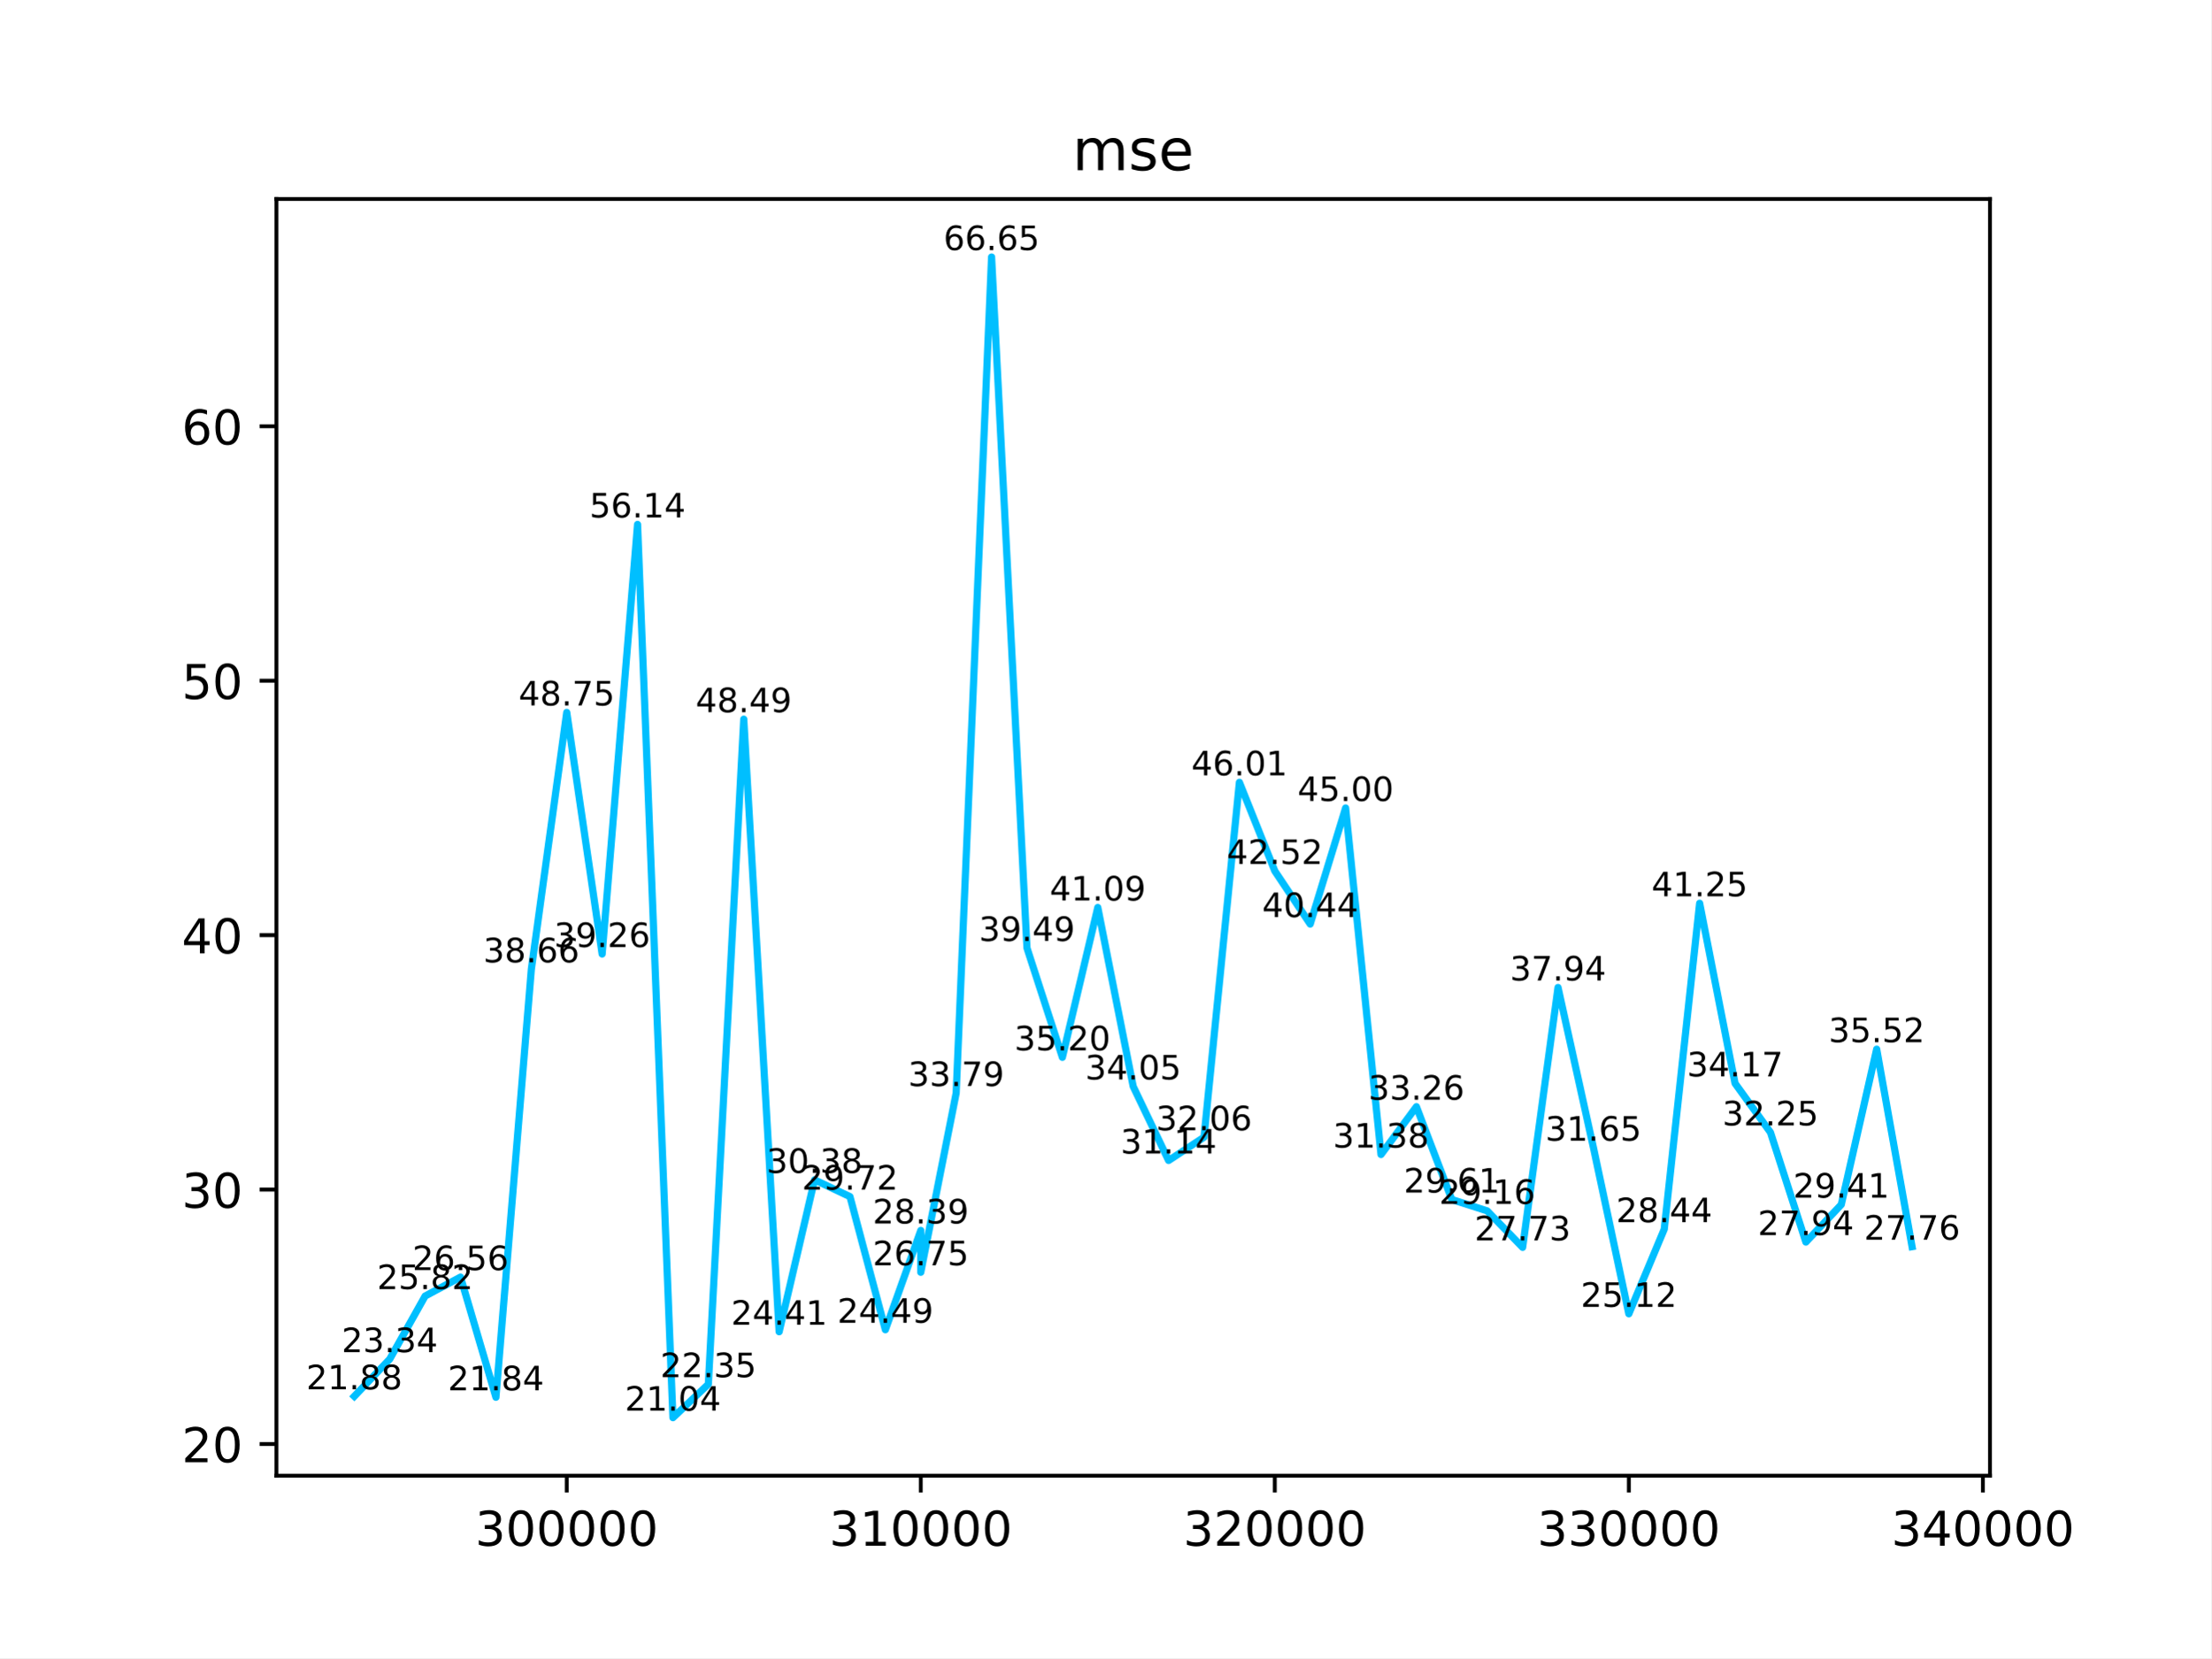
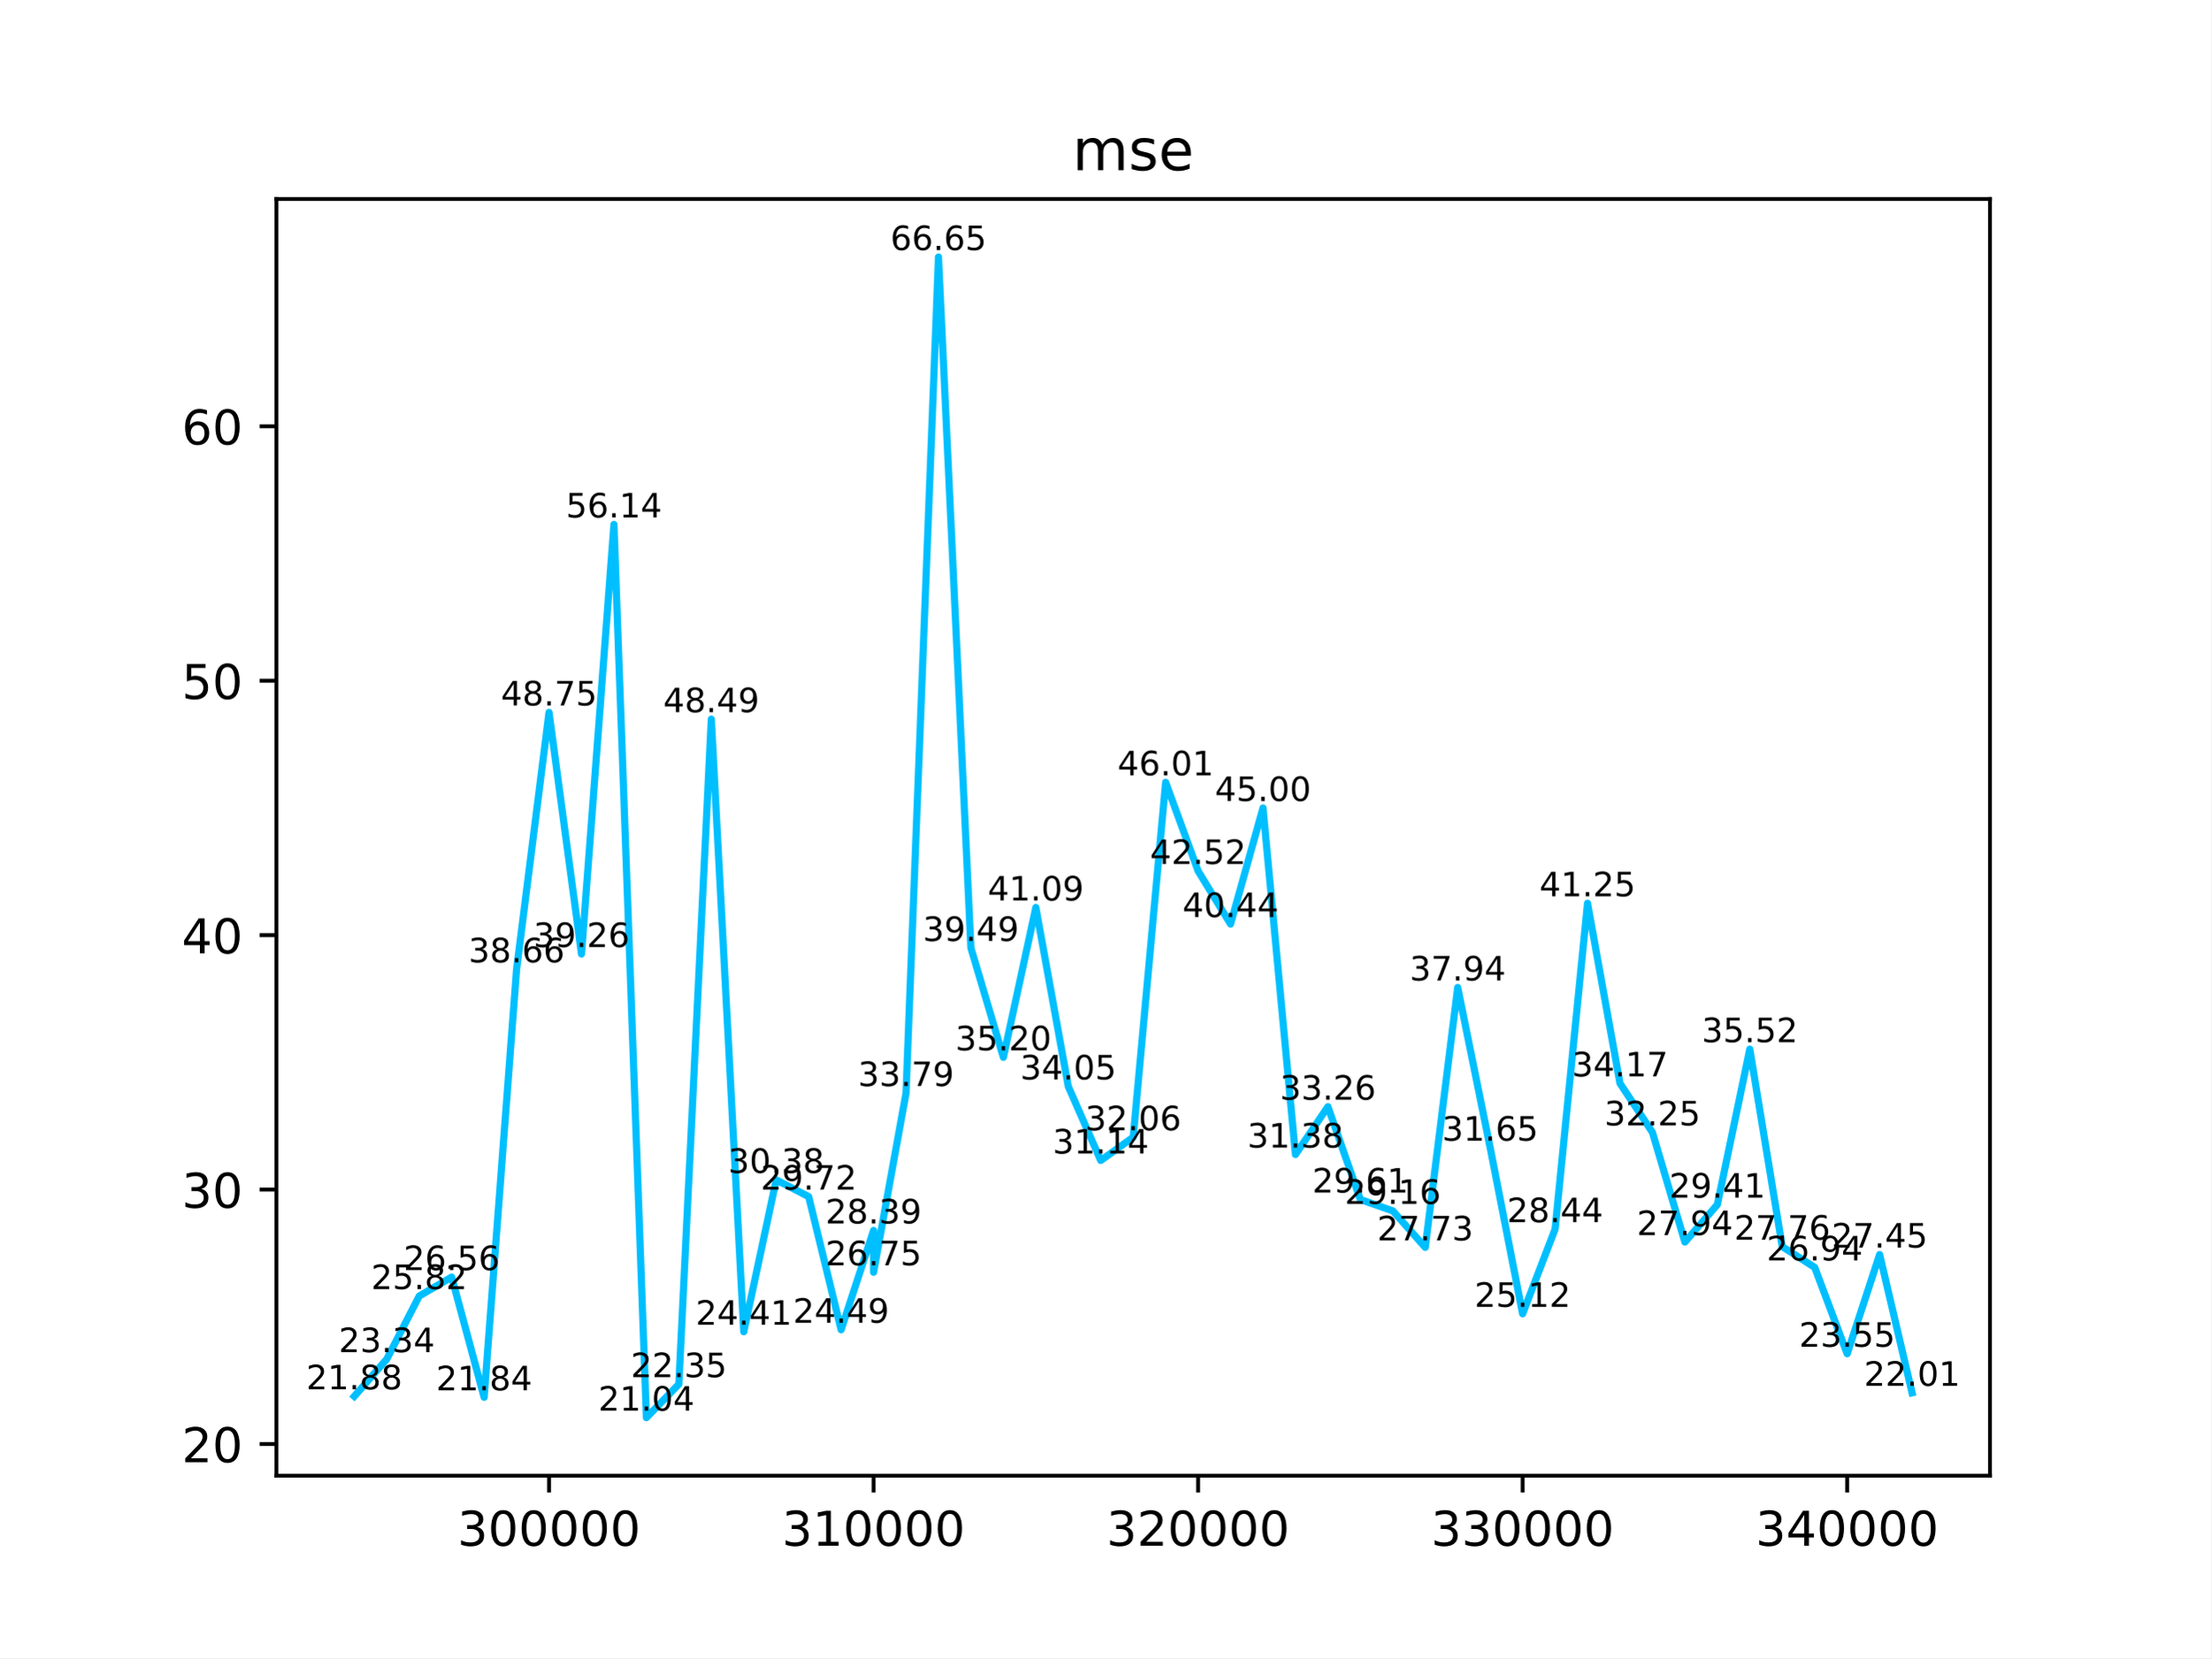
<svg xmlns="http://www.w3.org/2000/svg" xmlns:xlink="http://www.w3.org/1999/xlink" width="460.8pt" height="345.6pt" viewBox="0 0 460.8 345.6" version="1.1">
  <defs>
    <style type="text/css">*{stroke-linejoin: round; stroke-linecap: butt}</style>
  </defs>
  <g id="figure_1">
    <g id="patch_1">
      <path d="M 0 345.6  L 460.8 345.6  L 460.8 0  L 0 0  z " style="fill: #ffffff" />
    </g>
    <g id="axes_1">
      <g id="patch_2">
        <path d="M 57.6 307.584  L 414.72 307.584  L 414.72 41.472  L 57.6 41.472  z " style="fill: #ffffff" />
      </g>
      <g id="matplotlib.axis_1">
        <g id="xtick_1">
          <g id="line2d_1">
            <defs>
-               <path id="m38cc284c33" d="M 0 0  L 0 3.5  " style="stroke: #000000; stroke-width: 0.8" />
+               <path id="m1f8b2be439" d="M 0 0  L 0 3.5  " style="stroke: #000000; stroke-width: 0.8" />
            </defs>
            <g>
-               <use xlink:href="#m38cc284c33" x="118.104" y="307.584" style="stroke: #000000; stroke-width: 0.8" />
+               <use xlink:href="#m1f8b2be439" x="114.415" y="307.584" style="stroke: #000000; stroke-width: 0.8" />
            </g>
          </g>
          <g id="text_1">
-             <g transform="translate(99.0163 322.1824)scale(0.1 -0.1)">
+             <g transform="translate(95.32704 322.1824)scale(0.1 -0.1)">
              <defs>
                <path id="DejaVuSans-33" d="M 2597 2516  Q 3050 2419 3304 2112  Q 3559 1806 3559 1356  Q 3559 666 3084 287  Q 2609 -91 1734 -91  Q 1441 -91 1130 -33  Q 819 25 488 141  L 488 750  Q 750 597 1062 519  Q 1375 441 1716 441  Q 2309 441 2620 675  Q 2931 909 2931 1356  Q 2931 1769 2642 2001  Q 2353 2234 1838 2234  L 1294 2234  L 1294 2753  L 1863 2753  Q 2328 2753 2575 2939  Q 2822 3125 2822 3475  Q 2822 3834 2567 4026  Q 2313 4219 1838 4219  Q 1578 4219 1281 4162  Q 984 4106 628 3988  L 628 4550  Q 988 4650 1302 4700  Q 1616 4750 1894 4750  Q 2613 4750 3031 4423  Q 3450 4097 3450 3541  Q 3450 3153 3228 2886  Q 3006 2619 2597 2516  z " transform="scale(0.015625)" />
                <path id="DejaVuSans-30" d="M 2034 4250  Q 1547 4250 1301 3770  Q 1056 3291 1056 2328  Q 1056 1369 1301 889  Q 1547 409 2034 409  Q 2525 409 2770 889  Q 3016 1369 3016 2328  Q 3016 3291 2770 3770  Q 2525 4250 2034 4250  z M 2034 4750  Q 2819 4750 3233 4129  Q 3647 3509 3647 2328  Q 3647 1150 3233 529  Q 2819 -91 2034 -91  Q 1250 -91 836 529  Q 422 1150 422 2328  Q 422 3509 836 4129  Q 1250 4750 2034 4750  z " transform="scale(0.015625)" />
              </defs>
              <use xlink:href="#DejaVuSans-33" />
              <use xlink:href="#DejaVuSans-30" x="63.623" />
              <use xlink:href="#DejaVuSans-30" x="127.246" />
              <use xlink:href="#DejaVuSans-30" x="190.869" />
              <use xlink:href="#DejaVuSans-30" x="254.492" />
              <use xlink:href="#DejaVuSans-30" x="318.115" />
            </g>
          </g>
        </g>
        <g id="xtick_2">
          <g id="line2d_2">
            <g>
-               <use xlink:href="#m38cc284c33" x="191.889" y="307.584" style="stroke: #000000; stroke-width: 0.8" />
+               <use xlink:href="#m1f8b2be439" x="182.051" y="307.584" style="stroke: #000000; stroke-width: 0.8" />
            </g>
          </g>
          <g id="text_2">
-             <g transform="translate(172.8014 322.1824)scale(0.1 -0.1)">
+             <g transform="translate(162.9634 322.1824)scale(0.1 -0.1)">
              <defs>
                <path id="DejaVuSans-31" d="M 794 531  L 1825 531  L 1825 4091  L 703 3866  L 703 4441  L 1819 4666  L 2450 4666  L 2450 531  L 3481 531  L 3481 0  L 794 0  L 794 531  z " transform="scale(0.015625)" />
              </defs>
              <use xlink:href="#DejaVuSans-33" />
              <use xlink:href="#DejaVuSans-31" x="63.623" />
              <use xlink:href="#DejaVuSans-30" x="127.246" />
              <use xlink:href="#DejaVuSans-30" x="190.869" />
              <use xlink:href="#DejaVuSans-30" x="254.492" />
              <use xlink:href="#DejaVuSans-30" x="318.115" />
            </g>
          </g>
        </g>
        <g id="xtick_3">
          <g id="line2d_3">
            <g>
-               <use xlink:href="#m38cc284c33" x="265.674" y="307.584" style="stroke: #000000; stroke-width: 0.8" />
+               <use xlink:href="#m1f8b2be439" x="249.687" y="307.584" style="stroke: #000000; stroke-width: 0.8" />
            </g>
          </g>
          <g id="text_3">
-             <g transform="translate(246.5865 322.1824)scale(0.1 -0.1)">
+             <g transform="translate(230.5998 322.1824)scale(0.1 -0.1)">
              <defs>
                <path id="DejaVuSans-32" d="M 1228 531  L 3431 531  L 3431 0  L 469 0  L 469 531  Q 828 903 1448 1529  Q 2069 2156 2228 2338  Q 2531 2678 2651 2914  Q 2772 3150 2772 3378  Q 2772 3750 2511 3984  Q 2250 4219 1831 4219  Q 1534 4219 1204 4116  Q 875 4013 500 3803  L 500 4441  Q 881 4594 1212 4672  Q 1544 4750 1819 4750  Q 2544 4750 2975 4387  Q 3406 4025 3406 3419  Q 3406 3131 3298 2873  Q 3191 2616 2906 2266  Q 2828 2175 2409 1742  Q 1991 1309 1228 531  z " transform="scale(0.015625)" />
              </defs>
              <use xlink:href="#DejaVuSans-33" />
              <use xlink:href="#DejaVuSans-32" x="63.623" />
              <use xlink:href="#DejaVuSans-30" x="127.246" />
              <use xlink:href="#DejaVuSans-30" x="190.869" />
              <use xlink:href="#DejaVuSans-30" x="254.492" />
              <use xlink:href="#DejaVuSans-30" x="318.115" />
            </g>
          </g>
        </g>
        <g id="xtick_4">
          <g id="line2d_4">
            <g>
-               <use xlink:href="#m38cc284c33" x="339.459" y="307.584" style="stroke: #000000; stroke-width: 0.8" />
+               <use xlink:href="#m1f8b2be439" x="317.324" y="307.584" style="stroke: #000000; stroke-width: 0.8" />
            </g>
          </g>
          <g id="text_4">
-             <g transform="translate(320.3717 322.1824)scale(0.1 -0.1)">
+             <g transform="translate(298.2361 322.1824)scale(0.1 -0.1)">
              <use xlink:href="#DejaVuSans-33" />
              <use xlink:href="#DejaVuSans-33" x="63.623" />
              <use xlink:href="#DejaVuSans-30" x="127.246" />
              <use xlink:href="#DejaVuSans-30" x="190.869" />
              <use xlink:href="#DejaVuSans-30" x="254.492" />
              <use xlink:href="#DejaVuSans-30" x="318.115" />
            </g>
          </g>
        </g>
        <g id="xtick_5">
          <g id="line2d_5">
            <g>
-               <use xlink:href="#m38cc284c33" x="413.244" y="307.584" style="stroke: #000000; stroke-width: 0.8" />
+               <use xlink:href="#m1f8b2be439" x="384.96" y="307.584" style="stroke: #000000; stroke-width: 0.8" />
            </g>
          </g>
          <g id="text_5">
-             <g transform="translate(394.1568 322.1824)scale(0.1 -0.1)">
+             <g transform="translate(365.8725 322.1824)scale(0.1 -0.1)">
              <defs>
                <path id="DejaVuSans-34" d="M 2419 4116  L 825 1625  L 2419 1625  L 2419 4116  z M 2253 4666  L 3047 4666  L 3047 1625  L 3713 1625  L 3713 1100  L 3047 1100  L 3047 0  L 2419 0  L 2419 1100  L 313 1100  L 313 1709  L 2253 4666  z " transform="scale(0.015625)" />
              </defs>
              <use xlink:href="#DejaVuSans-33" />
              <use xlink:href="#DejaVuSans-34" x="63.623" />
              <use xlink:href="#DejaVuSans-30" x="127.246" />
              <use xlink:href="#DejaVuSans-30" x="190.869" />
              <use xlink:href="#DejaVuSans-30" x="254.492" />
              <use xlink:href="#DejaVuSans-30" x="318.115" />
            </g>
          </g>
        </g>
      </g>
      <g id="matplotlib.axis_2">
        <g id="ytick_1">
          <g id="line2d_6">
            <defs>
-               <path id="me85b087135" d="M 0 0  L -3.5 0  " style="stroke: #000000; stroke-width: 0.8" />
+               <path id="m1b8edaf592" d="M 0 0  L -3.5 0  " style="stroke: #000000; stroke-width: 0.8" />
            </defs>
            <g>
-               <use xlink:href="#me85b087135" x="57.6" y="300.982" style="stroke: #000000; stroke-width: 0.8" />
+               <use xlink:href="#m1b8edaf592" x="57.6" y="300.982" style="stroke: #000000; stroke-width: 0.8" />
            </g>
          </g>
          <g id="text_6">
            <g transform="translate(37.875 304.7817)scale(0.1 -0.1)">
              <use xlink:href="#DejaVuSans-32" />
              <use xlink:href="#DejaVuSans-30" x="63.623" />
            </g>
          </g>
        </g>
        <g id="ytick_2">
          <g id="line2d_7">
            <g>
-               <use xlink:href="#me85b087135" x="57.6" y="247.947" style="stroke: #000000; stroke-width: 0.8" />
+               <use xlink:href="#m1b8edaf592" x="57.6" y="247.947" style="stroke: #000000; stroke-width: 0.8" />
            </g>
          </g>
          <g id="text_7">
            <g transform="translate(37.875 251.7465)scale(0.1 -0.1)">
              <use xlink:href="#DejaVuSans-33" />
              <use xlink:href="#DejaVuSans-30" x="63.623" />
            </g>
          </g>
        </g>
        <g id="ytick_3">
          <g id="line2d_8">
            <g>
-               <use xlink:href="#me85b087135" x="57.6" y="194.912" style="stroke: #000000; stroke-width: 0.8" />
+               <use xlink:href="#m1b8edaf592" x="57.6" y="194.912" style="stroke: #000000; stroke-width: 0.8" />
            </g>
          </g>
          <g id="text_8">
            <g transform="translate(37.875 198.7113)scale(0.1 -0.1)">
              <use xlink:href="#DejaVuSans-34" />
              <use xlink:href="#DejaVuSans-30" x="63.623" />
            </g>
          </g>
        </g>
        <g id="ytick_4">
          <g id="line2d_9">
            <g>
-               <use xlink:href="#me85b087135" x="57.6" y="141.877" style="stroke: #000000; stroke-width: 0.8" />
+               <use xlink:href="#m1b8edaf592" x="57.6" y="141.877" style="stroke: #000000; stroke-width: 0.8" />
            </g>
          </g>
          <g id="text_9">
            <g transform="translate(37.875 145.6761)scale(0.1 -0.1)">
              <defs>
                <path id="DejaVuSans-35" d="M 691 4666  L 3169 4666  L 3169 4134  L 1269 4134  L 1269 2991  Q 1406 3038 1543 3061  Q 1681 3084 1819 3084  Q 2600 3084 3056 2656  Q 3513 2228 3513 1497  Q 3513 744 3044 326  Q 2575 -91 1722 -91  Q 1428 -91 1123 -41  Q 819 9 494 109  L 494 744  Q 775 591 1075 516  Q 1375 441 1709 441  Q 2250 441 2565 725  Q 2881 1009 2881 1497  Q 2881 1984 2565 2268  Q 2250 2553 1709 2553  Q 1456 2553 1204 2497  Q 953 2441 691 2322  L 691 4666  z " transform="scale(0.015625)" />
              </defs>
              <use xlink:href="#DejaVuSans-35" />
              <use xlink:href="#DejaVuSans-30" x="63.623" />
            </g>
          </g>
        </g>
        <g id="ytick_5">
          <g id="line2d_10">
            <g>
-               <use xlink:href="#me85b087135" x="57.6" y="88.842" style="stroke: #000000; stroke-width: 0.8" />
+               <use xlink:href="#m1b8edaf592" x="57.6" y="88.842" style="stroke: #000000; stroke-width: 0.8" />
            </g>
          </g>
          <g id="text_10">
            <g transform="translate(37.875 92.64092)scale(0.1 -0.1)">
              <defs>
                <path id="DejaVuSans-36" d="M 2113 2584  Q 1688 2584 1439 2293  Q 1191 2003 1191 1497  Q 1191 994 1439 701  Q 1688 409 2113 409  Q 2538 409 2786 701  Q 3034 994 3034 1497  Q 3034 2003 2786 2293  Q 2538 2584 2113 2584  z M 3366 4563  L 3366 3988  Q 3128 4100 2886 4159  Q 2644 4219 2406 4219  Q 1781 4219 1451 3797  Q 1122 3375 1075 2522  Q 1259 2794 1537 2939  Q 1816 3084 2150 3084  Q 2853 3084 3261 2657  Q 3669 2231 3669 1497  Q 3669 778 3244 343  Q 2819 -91 2113 -91  Q 1303 -91 875 529  Q 447 1150 447 2328  Q 447 3434 972 4092  Q 1497 4750 2381 4750  Q 2619 4750 2861 4703  Q 3103 4656 3366 4563  z " transform="scale(0.015625)" />
              </defs>
              <use xlink:href="#DejaVuSans-36" />
              <use xlink:href="#DejaVuSans-30" x="63.623" />
            </g>
          </g>
        </g>
      </g>
      <g id="line2d_11">
-         <path d="M 73.833 291.033  L 81.211 283.29  L 88.59 270.142  L 95.968 266.191  L 103.347 291.24  L 110.725 202.035  L 118.104 148.485  L 125.482 198.847  L 132.861 109.303  L 140.239 295.488  L 147.618 288.509  L 154.996 149.896  L 162.375 277.583  L 169.753 245.927  L 177.132 249.416  L 184.51 277.164  L 191.889 256.465  L 191.889 265.184  L 199.267 227.831  L 206.646 53.568  L 214.024 197.59  L 221.403 220.38  L 228.781 189.147  L 236.16 226.447  L 243.539 241.885  L 250.917 237.043  L 258.296 163.054  L 265.674 181.537  L 273.053 192.605  L 280.431 168.405  L 287.81 240.644  L 295.188 230.668  L 302.567 250.021  L 309.945 252.392  L 317.324 259.997  L 324.702 205.821  L 332.081 239.212  L 339.459 273.844  L 346.838 256.2  L 354.216 188.267  L 361.595 225.805  L 368.973 236.025  L 376.352 258.888  L 383.73 251.082  L 391.109 218.677  L 398.487 259.848  " clip-path="url(#p11a67f08a7)" style="fill: none; stroke: #00bfff; stroke-width: 1.5; stroke-linecap: square" />
+         <path d="M 73.833 291.033  L 80.596 283.29  L 87.36 270.142  L 94.124 266.191  L 100.887 291.24  L 107.651 202.035  L 114.415 148.485  L 121.178 198.847  L 127.942 109.303  L 134.705 295.488  L 141.469 288.509  L 148.233 149.896  L 154.996 277.583  L 161.76 245.927  L 168.524 249.416  L 175.287 277.164  L 182.051 256.465  L 182.051 265.184  L 188.815 227.831  L 195.578 53.568  L 202.342 197.59  L 209.105 220.38  L 215.869 189.147  L 222.633 226.447  L 229.396 241.885  L 236.16 237.043  L 242.924 163.054  L 249.687 181.537  L 256.451 192.605  L 263.215 168.405  L 269.978 240.644  L 276.742 230.668  L 283.505 250.021  L 290.269 252.392  L 297.033 259.997  L 303.796 205.821  L 310.56 239.212  L 317.324 273.844  L 324.087 256.2  L 330.851 188.267  L 337.615 225.805  L 344.378 236.025  L 351.142 258.888  L 357.905 251.082  L 364.669 218.677  L 371.433 259.848  L 378.196 264.171  L 384.96 282.166  L 391.724 261.492  L 398.487 290.306  " clip-path="url(#p88bc2b96d0)" style="fill: none; stroke: #00bfff; stroke-width: 1.5; stroke-linecap: square" />
      </g>
      <g id="patch_3">
        <path d="M 57.6 307.584  L 57.6 41.472  " style="fill: none; stroke: #000000; stroke-width: 0.8; stroke-linejoin: miter; stroke-linecap: square" />
      </g>
      <g id="patch_4">
        <path d="M 414.72 307.584  L 414.72 41.472  " style="fill: none; stroke: #000000; stroke-width: 0.8; stroke-linejoin: miter; stroke-linecap: square" />
      </g>
      <g id="patch_5">
        <path d="M 57.6 307.584  L 414.72 307.584  " style="fill: none; stroke: #000000; stroke-width: 0.8; stroke-linejoin: miter; stroke-linecap: square" />
      </g>
      <g id="patch_6">
        <path d="M 57.6 41.472  L 414.72 41.472  " style="fill: none; stroke: #000000; stroke-width: 0.8; stroke-linejoin: miter; stroke-linecap: square" />
      </g>
      <g id="text_11">
        <g transform="translate(63.81288 289.5773)scale(0.07 -0.07)">
          <defs>
            <path id="DejaVuSans-2e" d="M 684 794  L 1344 794  L 1344 0  L 684 0  L 684 794  z " transform="scale(0.015625)" />
            <path id="DejaVuSans-38" d="M 2034 2216  Q 1584 2216 1326 1975  Q 1069 1734 1069 1313  Q 1069 891 1326 650  Q 1584 409 2034 409  Q 2484 409 2743 651  Q 3003 894 3003 1313  Q 3003 1734 2745 1975  Q 2488 2216 2034 2216  z M 1403 2484  Q 997 2584 770 2862  Q 544 3141 544 3541  Q 544 4100 942 4425  Q 1341 4750 2034 4750  Q 2731 4750 3128 4425  Q 3525 4100 3525 3541  Q 3525 3141 3298 2862  Q 3072 2584 2669 2484  Q 3125 2378 3379 2068  Q 3634 1759 3634 1313  Q 3634 634 3220 271  Q 2806 -91 2034 -91  Q 1263 -91 848 271  Q 434 634 434 1313  Q 434 1759 690 2068  Q 947 2378 1403 2484  z M 1172 3481  Q 1172 3119 1398 2916  Q 1625 2713 2034 2713  Q 2441 2713 2670 2916  Q 2900 3119 2900 3481  Q 2900 3844 2670 4047  Q 2441 4250 2034 4250  Q 1625 4250 1398 4047  Q 1172 3844 1172 3481  z " transform="scale(0.015625)" />
          </defs>
          <use xlink:href="#DejaVuSans-32" />
          <use xlink:href="#DejaVuSans-31" x="63.623" />
          <use xlink:href="#DejaVuSans-2e" x="127.246" />
          <use xlink:href="#DejaVuSans-38" x="159.033" />
          <use xlink:href="#DejaVuSans-38" x="222.656" />
        </g>
      </g>
      <g id="text_12">
-         <g transform="translate(71.1914 281.8341)scale(0.07 -0.07)">
+         <g transform="translate(70.57652 281.8341)scale(0.07 -0.07)">
          <use xlink:href="#DejaVuSans-32" />
          <use xlink:href="#DejaVuSans-33" x="63.623" />
          <use xlink:href="#DejaVuSans-2e" x="127.246" />
          <use xlink:href="#DejaVuSans-33" x="159.033" />
          <use xlink:href="#DejaVuSans-34" x="222.656" />
        </g>
      </g>
      <g id="text_13">
-         <g transform="translate(78.56991 268.6867)scale(0.07 -0.07)">
+         <g transform="translate(77.34016 268.6867)scale(0.07 -0.07)">
          <use xlink:href="#DejaVuSans-32" />
          <use xlink:href="#DejaVuSans-35" x="63.623" />
          <use xlink:href="#DejaVuSans-2e" x="127.246" />
          <use xlink:href="#DejaVuSans-38" x="159.033" />
          <use xlink:href="#DejaVuSans-32" x="222.656" />
        </g>
      </g>
      <g id="text_14">
-         <g transform="translate(85.94842 264.7356)scale(0.07 -0.07)">
+         <g transform="translate(84.10379 264.7356)scale(0.07 -0.07)">
          <use xlink:href="#DejaVuSans-32" />
          <use xlink:href="#DejaVuSans-36" x="63.623" />
          <use xlink:href="#DejaVuSans-2e" x="127.246" />
          <use xlink:href="#DejaVuSans-35" x="159.033" />
          <use xlink:href="#DejaVuSans-36" x="222.656" />
        </g>
      </g>
      <g id="text_15">
-         <g transform="translate(93.32693 289.7841)scale(0.07 -0.07)">
+         <g transform="translate(90.86743 289.7841)scale(0.07 -0.07)">
          <use xlink:href="#DejaVuSans-32" />
          <use xlink:href="#DejaVuSans-31" x="63.623" />
          <use xlink:href="#DejaVuSans-2e" x="127.246" />
          <use xlink:href="#DejaVuSans-38" x="159.033" />
          <use xlink:href="#DejaVuSans-34" x="222.656" />
        </g>
      </g>
      <g id="text_16">
-         <g transform="translate(100.7054 200.5789)scale(0.07 -0.07)">
+         <g transform="translate(97.63107 200.5789)scale(0.07 -0.07)">
          <use xlink:href="#DejaVuSans-33" />
          <use xlink:href="#DejaVuSans-38" x="63.623" />
          <use xlink:href="#DejaVuSans-2e" x="127.246" />
          <use xlink:href="#DejaVuSans-36" x="159.033" />
          <use xlink:href="#DejaVuSans-36" x="222.656" />
        </g>
      </g>
      <g id="text_17">
-         <g transform="translate(108.084 147.0293)scale(0.07 -0.07)">
+         <g transform="translate(104.3947 147.0293)scale(0.07 -0.07)">
          <defs>
            <path id="DejaVuSans-37" d="M 525 4666  L 3525 4666  L 3525 4397  L 1831 0  L 1172 0  L 2766 4134  L 525 4134  L 525 4666  z " transform="scale(0.015625)" />
          </defs>
          <use xlink:href="#DejaVuSans-34" />
          <use xlink:href="#DejaVuSans-38" x="63.623" />
          <use xlink:href="#DejaVuSans-2e" x="127.246" />
          <use xlink:href="#DejaVuSans-37" x="159.033" />
          <use xlink:href="#DejaVuSans-35" x="222.656" />
        </g>
      </g>
      <g id="text_18">
-         <g transform="translate(115.4625 197.3915)scale(0.07 -0.07)">
+         <g transform="translate(111.1583 197.3915)scale(0.07 -0.07)">
          <defs>
            <path id="DejaVuSans-39" d="M 703 97  L 703 672  Q 941 559 1184 500  Q 1428 441 1663 441  Q 2288 441 2617 861  Q 2947 1281 2994 2138  Q 2813 1869 2534 1725  Q 2256 1581 1919 1581  Q 1219 1581 811 2004  Q 403 2428 403 3163  Q 403 3881 828 4315  Q 1253 4750 1959 4750  Q 2769 4750 3195 4129  Q 3622 3509 3622 2328  Q 3622 1225 3098 567  Q 2575 -91 1691 -91  Q 1453 -91 1209 -44  Q 966 3 703 97  z M 1959 2075  Q 2384 2075 2632 2365  Q 2881 2656 2881 3163  Q 2881 3666 2632 3958  Q 2384 4250 1959 4250  Q 1534 4250 1286 3958  Q 1038 3666 1038 3163  Q 1038 2656 1286 2365  Q 1534 2075 1959 2075  z " transform="scale(0.015625)" />
          </defs>
          <use xlink:href="#DejaVuSans-33" />
          <use xlink:href="#DejaVuSans-39" x="63.623" />
          <use xlink:href="#DejaVuSans-2e" x="127.246" />
          <use xlink:href="#DejaVuSans-32" x="159.033" />
          <use xlink:href="#DejaVuSans-36" x="222.656" />
        </g>
      </g>
      <g id="text_19">
-         <g transform="translate(122.841 107.8469)scale(0.07 -0.07)">
+         <g transform="translate(117.922 107.8469)scale(0.07 -0.07)">
          <use xlink:href="#DejaVuSans-35" />
          <use xlink:href="#DejaVuSans-36" x="63.623" />
          <use xlink:href="#DejaVuSans-2e" x="127.246" />
          <use xlink:href="#DejaVuSans-31" x="159.033" />
          <use xlink:href="#DejaVuSans-34" x="222.656" />
        </g>
      </g>
      <g id="text_20">
-         <g transform="translate(130.2195 294.0322)scale(0.07 -0.07)">
+         <g transform="translate(124.6856 294.0322)scale(0.07 -0.07)">
          <use xlink:href="#DejaVuSans-32" />
          <use xlink:href="#DejaVuSans-31" x="63.623" />
          <use xlink:href="#DejaVuSans-2e" x="127.246" />
          <use xlink:href="#DejaVuSans-30" x="159.033" />
          <use xlink:href="#DejaVuSans-34" x="222.656" />
        </g>
      </g>
      <g id="text_21">
-         <g transform="translate(137.598 287.0528)scale(0.07 -0.07)">
+         <g transform="translate(131.4492 287.0528)scale(0.07 -0.07)">
          <use xlink:href="#DejaVuSans-32" />
          <use xlink:href="#DejaVuSans-32" x="63.623" />
          <use xlink:href="#DejaVuSans-2e" x="127.246" />
          <use xlink:href="#DejaVuSans-33" x="159.033" />
          <use xlink:href="#DejaVuSans-35" x="222.656" />
        </g>
      </g>
      <g id="text_22">
-         <g transform="translate(144.9765 148.44)scale(0.07 -0.07)">
+         <g transform="translate(138.2129 148.44)scale(0.07 -0.07)">
          <use xlink:href="#DejaVuSans-34" />
          <use xlink:href="#DejaVuSans-38" x="63.623" />
          <use xlink:href="#DejaVuSans-2e" x="127.246" />
          <use xlink:href="#DejaVuSans-34" x="159.033" />
          <use xlink:href="#DejaVuSans-39" x="222.656" />
        </g>
      </g>
      <g id="text_23">
-         <g transform="translate(152.355 276.1275)scale(0.07 -0.07)">
+         <g transform="translate(144.9765 276.1275)scale(0.07 -0.07)">
          <use xlink:href="#DejaVuSans-32" />
          <use xlink:href="#DejaVuSans-34" x="63.623" />
          <use xlink:href="#DejaVuSans-2e" x="127.246" />
          <use xlink:href="#DejaVuSans-34" x="159.033" />
          <use xlink:href="#DejaVuSans-31" x="222.656" />
        </g>
      </g>
      <g id="text_24">
-         <g transform="translate(159.7335 244.4708)scale(0.07 -0.07)">
+         <g transform="translate(151.7402 244.4708)scale(0.07 -0.07)">
          <use xlink:href="#DejaVuSans-33" />
          <use xlink:href="#DejaVuSans-30" x="63.623" />
          <use xlink:href="#DejaVuSans-2e" x="127.246" />
          <use xlink:href="#DejaVuSans-33" x="159.033" />
          <use xlink:href="#DejaVuSans-38" x="222.656" />
        </g>
      </g>
      <g id="text_25">
-         <g transform="translate(167.1121 247.9606)scale(0.07 -0.07)">
+         <g transform="translate(158.5038 247.9606)scale(0.07 -0.07)">
          <use xlink:href="#DejaVuSans-32" />
          <use xlink:href="#DejaVuSans-39" x="63.623" />
          <use xlink:href="#DejaVuSans-2e" x="127.246" />
          <use xlink:href="#DejaVuSans-37" x="159.033" />
          <use xlink:href="#DejaVuSans-32" x="222.656" />
        </g>
      </g>
      <g id="text_26">
-         <g transform="translate(174.4906 275.7086)scale(0.07 -0.07)">
+         <g transform="translate(165.2674 275.7086)scale(0.07 -0.07)">
          <use xlink:href="#DejaVuSans-32" />
          <use xlink:href="#DejaVuSans-34" x="63.623" />
          <use xlink:href="#DejaVuSans-2e" x="127.246" />
          <use xlink:href="#DejaVuSans-34" x="159.033" />
          <use xlink:href="#DejaVuSans-39" x="222.656" />
        </g>
      </g>
      <g id="text_27">
-         <g transform="translate(181.8691 255.0089)scale(0.07 -0.07)">
+         <g transform="translate(172.0311 255.0089)scale(0.07 -0.07)">
          <use xlink:href="#DejaVuSans-32" />
          <use xlink:href="#DejaVuSans-38" x="63.623" />
          <use xlink:href="#DejaVuSans-2e" x="127.246" />
          <use xlink:href="#DejaVuSans-33" x="159.033" />
          <use xlink:href="#DejaVuSans-39" x="222.656" />
        </g>
      </g>
      <g id="text_28">
-         <g transform="translate(181.8691 263.7279)scale(0.07 -0.07)">
+         <g transform="translate(172.0311 263.7279)scale(0.07 -0.07)">
          <use xlink:href="#DejaVuSans-32" />
          <use xlink:href="#DejaVuSans-36" x="63.623" />
          <use xlink:href="#DejaVuSans-2e" x="127.246" />
          <use xlink:href="#DejaVuSans-37" x="159.033" />
          <use xlink:href="#DejaVuSans-35" x="222.656" />
        </g>
      </g>
      <g id="text_29">
-         <g transform="translate(189.2476 226.3752)scale(0.07 -0.07)">
+         <g transform="translate(178.7947 226.3752)scale(0.07 -0.07)">
          <use xlink:href="#DejaVuSans-33" />
          <use xlink:href="#DejaVuSans-33" x="63.623" />
          <use xlink:href="#DejaVuSans-2e" x="127.246" />
          <use xlink:href="#DejaVuSans-37" x="159.033" />
          <use xlink:href="#DejaVuSans-39" x="222.656" />
        </g>
      </g>
      <g id="text_30">
-         <g transform="translate(196.6261 52.11222)scale(0.07 -0.07)">
+         <g transform="translate(185.5583 52.11222)scale(0.07 -0.07)">
          <use xlink:href="#DejaVuSans-36" />
          <use xlink:href="#DejaVuSans-36" x="63.623" />
          <use xlink:href="#DejaVuSans-2e" x="127.246" />
          <use xlink:href="#DejaVuSans-36" x="159.033" />
          <use xlink:href="#DejaVuSans-35" x="222.656" />
        </g>
      </g>
      <g id="text_31">
-         <g transform="translate(204.0046 196.1346)scale(0.07 -0.07)">
+         <g transform="translate(192.322 196.1346)scale(0.07 -0.07)">
          <use xlink:href="#DejaVuSans-33" />
          <use xlink:href="#DejaVuSans-39" x="63.623" />
          <use xlink:href="#DejaVuSans-2e" x="127.246" />
          <use xlink:href="#DejaVuSans-34" x="159.033" />
          <use xlink:href="#DejaVuSans-39" x="222.656" />
        </g>
      </g>
      <g id="text_32">
-         <g transform="translate(211.3831 218.9238)scale(0.07 -0.07)">
+         <g transform="translate(199.0856 218.9238)scale(0.07 -0.07)">
          <use xlink:href="#DejaVuSans-33" />
          <use xlink:href="#DejaVuSans-35" x="63.623" />
          <use xlink:href="#DejaVuSans-2e" x="127.246" />
          <use xlink:href="#DejaVuSans-32" x="159.033" />
          <use xlink:href="#DejaVuSans-30" x="222.656" />
        </g>
      </g>
      <g id="text_33">
-         <g transform="translate(218.7616 187.6914)scale(0.07 -0.07)">
+         <g transform="translate(205.8492 187.6914)scale(0.07 -0.07)">
          <use xlink:href="#DejaVuSans-34" />
          <use xlink:href="#DejaVuSans-31" x="63.623" />
          <use xlink:href="#DejaVuSans-2e" x="127.246" />
          <use xlink:href="#DejaVuSans-30" x="159.033" />
          <use xlink:href="#DejaVuSans-39" x="222.656" />
        </g>
      </g>
      <g id="text_34">
-         <g transform="translate(226.1402 224.991)scale(0.07 -0.07)">
+         <g transform="translate(212.6129 224.991)scale(0.07 -0.07)">
          <use xlink:href="#DejaVuSans-33" />
          <use xlink:href="#DejaVuSans-34" x="63.623" />
          <use xlink:href="#DejaVuSans-2e" x="127.246" />
          <use xlink:href="#DejaVuSans-30" x="159.033" />
          <use xlink:href="#DejaVuSans-35" x="222.656" />
        </g>
      </g>
      <g id="text_35">
-         <g transform="translate(233.5187 240.4296)scale(0.07 -0.07)">
+         <g transform="translate(219.3765 240.4296)scale(0.07 -0.07)">
          <use xlink:href="#DejaVuSans-33" />
          <use xlink:href="#DejaVuSans-31" x="63.623" />
          <use xlink:href="#DejaVuSans-2e" x="127.246" />
          <use xlink:href="#DejaVuSans-31" x="159.033" />
          <use xlink:href="#DejaVuSans-34" x="222.656" />
        </g>
      </g>
      <g id="text_36">
-         <g transform="translate(240.8972 235.5874)scale(0.07 -0.07)">
+         <g transform="translate(226.1402 235.5874)scale(0.07 -0.07)">
          <use xlink:href="#DejaVuSans-33" />
          <use xlink:href="#DejaVuSans-32" x="63.623" />
          <use xlink:href="#DejaVuSans-2e" x="127.246" />
          <use xlink:href="#DejaVuSans-30" x="159.033" />
          <use xlink:href="#DejaVuSans-36" x="222.656" />
        </g>
      </g>
      <g id="text_37">
-         <g transform="translate(248.2757 161.5981)scale(0.07 -0.07)">
+         <g transform="translate(232.9038 161.5981)scale(0.07 -0.07)">
          <use xlink:href="#DejaVuSans-34" />
          <use xlink:href="#DejaVuSans-36" x="63.623" />
          <use xlink:href="#DejaVuSans-2e" x="127.246" />
          <use xlink:href="#DejaVuSans-30" x="159.033" />
          <use xlink:href="#DejaVuSans-31" x="222.656" />
        </g>
      </g>
      <g id="text_38">
-         <g transform="translate(255.6542 180.0808)scale(0.07 -0.07)">
+         <g transform="translate(239.6674 180.0808)scale(0.07 -0.07)">
          <use xlink:href="#DejaVuSans-34" />
          <use xlink:href="#DejaVuSans-32" x="63.623" />
          <use xlink:href="#DejaVuSans-2e" x="127.246" />
          <use xlink:href="#DejaVuSans-35" x="159.033" />
          <use xlink:href="#DejaVuSans-32" x="222.656" />
        </g>
      </g>
      <g id="text_39">
-         <g transform="translate(263.0327 191.1493)scale(0.07 -0.07)">
+         <g transform="translate(246.4311 191.1493)scale(0.07 -0.07)">
          <use xlink:href="#DejaVuSans-34" />
          <use xlink:href="#DejaVuSans-30" x="63.623" />
          <use xlink:href="#DejaVuSans-2e" x="127.246" />
          <use xlink:href="#DejaVuSans-34" x="159.033" />
          <use xlink:href="#DejaVuSans-34" x="222.656" />
        </g>
      </g>
      <g id="text_40">
-         <g transform="translate(270.4112 166.9493)scale(0.07 -0.07)">
+         <g transform="translate(253.1947 166.9493)scale(0.07 -0.07)">
          <use xlink:href="#DejaVuSans-34" />
          <use xlink:href="#DejaVuSans-35" x="63.623" />
          <use xlink:href="#DejaVuSans-2e" x="127.246" />
          <use xlink:href="#DejaVuSans-30" x="159.033" />
          <use xlink:href="#DejaVuSans-30" x="222.656" />
        </g>
      </g>
      <g id="text_41">
-         <g transform="translate(277.7897 239.1885)scale(0.07 -0.07)">
+         <g transform="translate(259.9583 239.1885)scale(0.07 -0.07)">
          <use xlink:href="#DejaVuSans-33" />
          <use xlink:href="#DejaVuSans-31" x="63.623" />
          <use xlink:href="#DejaVuSans-2e" x="127.246" />
          <use xlink:href="#DejaVuSans-33" x="159.033" />
          <use xlink:href="#DejaVuSans-38" x="222.656" />
        </g>
      </g>
      <g id="text_42">
-         <g transform="translate(285.1683 229.2126)scale(0.07 -0.07)">
+         <g transform="translate(266.722 229.2126)scale(0.07 -0.07)">
          <use xlink:href="#DejaVuSans-33" />
          <use xlink:href="#DejaVuSans-33" x="63.623" />
          <use xlink:href="#DejaVuSans-2e" x="127.246" />
          <use xlink:href="#DejaVuSans-32" x="159.033" />
          <use xlink:href="#DejaVuSans-36" x="222.656" />
        </g>
      </g>
      <g id="text_43">
-         <g transform="translate(292.5468 248.5652)scale(0.07 -0.07)">
+         <g transform="translate(273.4856 248.5652)scale(0.07 -0.07)">
          <use xlink:href="#DejaVuSans-32" />
          <use xlink:href="#DejaVuSans-39" x="63.623" />
          <use xlink:href="#DejaVuSans-2e" x="127.246" />
          <use xlink:href="#DejaVuSans-36" x="159.033" />
          <use xlink:href="#DejaVuSans-31" x="222.656" />
        </g>
      </g>
      <g id="text_44">
-         <g transform="translate(299.9253 250.9358)scale(0.07 -0.07)">
+         <g transform="translate(280.2492 250.9358)scale(0.07 -0.07)">
          <use xlink:href="#DejaVuSans-32" />
          <use xlink:href="#DejaVuSans-39" x="63.623" />
          <use xlink:href="#DejaVuSans-2e" x="127.246" />
          <use xlink:href="#DejaVuSans-31" x="159.033" />
          <use xlink:href="#DejaVuSans-36" x="222.656" />
        </g>
      </g>
      <g id="text_45">
-         <g transform="translate(307.3038 258.5411)scale(0.07 -0.07)">
+         <g transform="translate(287.0129 258.5411)scale(0.07 -0.07)">
          <use xlink:href="#DejaVuSans-32" />
          <use xlink:href="#DejaVuSans-37" x="63.623" />
          <use xlink:href="#DejaVuSans-2e" x="127.246" />
          <use xlink:href="#DejaVuSans-37" x="159.033" />
          <use xlink:href="#DejaVuSans-33" x="222.656" />
        </g>
      </g>
      <g id="text_46">
-         <g transform="translate(314.6823 204.3656)scale(0.07 -0.07)">
+         <g transform="translate(293.7765 204.3656)scale(0.07 -0.07)">
          <use xlink:href="#DejaVuSans-33" />
          <use xlink:href="#DejaVuSans-37" x="63.623" />
          <use xlink:href="#DejaVuSans-2e" x="127.246" />
          <use xlink:href="#DejaVuSans-39" x="159.033" />
          <use xlink:href="#DejaVuSans-34" x="222.656" />
        </g>
      </g>
      <g id="text_47">
-         <g transform="translate(322.0608 237.7566)scale(0.07 -0.07)">
+         <g transform="translate(300.5402 237.7566)scale(0.07 -0.07)">
          <use xlink:href="#DejaVuSans-33" />
          <use xlink:href="#DejaVuSans-31" x="63.623" />
          <use xlink:href="#DejaVuSans-2e" x="127.246" />
          <use xlink:href="#DejaVuSans-36" x="159.033" />
          <use xlink:href="#DejaVuSans-35" x="222.656" />
        </g>
      </g>
      <g id="text_48">
-         <g transform="translate(329.4393 272.3886)scale(0.07 -0.07)">
+         <g transform="translate(307.3038 272.3886)scale(0.07 -0.07)">
          <use xlink:href="#DejaVuSans-32" />
          <use xlink:href="#DejaVuSans-35" x="63.623" />
          <use xlink:href="#DejaVuSans-2e" x="127.246" />
          <use xlink:href="#DejaVuSans-31" x="159.033" />
          <use xlink:href="#DejaVuSans-32" x="222.656" />
        </g>
      </g>
      <g id="text_49">
-         <g transform="translate(336.8178 254.7438)scale(0.07 -0.07)">
+         <g transform="translate(314.0674 254.7438)scale(0.07 -0.07)">
          <use xlink:href="#DejaVuSans-32" />
          <use xlink:href="#DejaVuSans-38" x="63.623" />
          <use xlink:href="#DejaVuSans-2e" x="127.246" />
          <use xlink:href="#DejaVuSans-34" x="159.033" />
          <use xlink:href="#DejaVuSans-34" x="222.656" />
        </g>
      </g>
      <g id="text_50">
-         <g transform="translate(344.1964 186.811)scale(0.07 -0.07)">
+         <g transform="translate(320.8311 186.811)scale(0.07 -0.07)">
          <use xlink:href="#DejaVuSans-34" />
          <use xlink:href="#DejaVuSans-31" x="63.623" />
          <use xlink:href="#DejaVuSans-2e" x="127.246" />
          <use xlink:href="#DejaVuSans-32" x="159.033" />
          <use xlink:href="#DejaVuSans-35" x="222.656" />
        </g>
      </g>
      <g id="text_51">
-         <g transform="translate(351.5749 224.3493)scale(0.07 -0.07)">
+         <g transform="translate(327.5947 224.3493)scale(0.07 -0.07)">
          <use xlink:href="#DejaVuSans-33" />
          <use xlink:href="#DejaVuSans-34" x="63.623" />
          <use xlink:href="#DejaVuSans-2e" x="127.246" />
          <use xlink:href="#DejaVuSans-31" x="159.033" />
          <use xlink:href="#DejaVuSans-37" x="222.656" />
        </g>
      </g>
      <g id="text_52">
-         <g transform="translate(358.9534 234.5692)scale(0.07 -0.07)">
+         <g transform="translate(334.3583 234.5692)scale(0.07 -0.07)">
          <use xlink:href="#DejaVuSans-33" />
          <use xlink:href="#DejaVuSans-32" x="63.623" />
          <use xlink:href="#DejaVuSans-2e" x="127.246" />
          <use xlink:href="#DejaVuSans-32" x="159.033" />
          <use xlink:href="#DejaVuSans-35" x="222.656" />
        </g>
      </g>
      <g id="text_53">
-         <g transform="translate(366.3319 257.4326)scale(0.07 -0.07)">
+         <g transform="translate(341.122 257.4326)scale(0.07 -0.07)">
          <use xlink:href="#DejaVuSans-32" />
          <use xlink:href="#DejaVuSans-37" x="63.623" />
          <use xlink:href="#DejaVuSans-2e" x="127.246" />
          <use xlink:href="#DejaVuSans-39" x="159.033" />
          <use xlink:href="#DejaVuSans-34" x="222.656" />
        </g>
      </g>
      <g id="text_54">
-         <g transform="translate(373.7104 249.6259)scale(0.07 -0.07)">
+         <g transform="translate(347.8856 249.6259)scale(0.07 -0.07)">
          <use xlink:href="#DejaVuSans-32" />
          <use xlink:href="#DejaVuSans-39" x="63.623" />
          <use xlink:href="#DejaVuSans-2e" x="127.246" />
          <use xlink:href="#DejaVuSans-34" x="159.033" />
          <use xlink:href="#DejaVuSans-31" x="222.656" />
        </g>
      </g>
      <g id="text_55">
-         <g transform="translate(381.0889 217.2214)scale(0.07 -0.07)">
+         <g transform="translate(354.6492 217.2214)scale(0.07 -0.07)">
          <use xlink:href="#DejaVuSans-33" />
          <use xlink:href="#DejaVuSans-35" x="63.623" />
          <use xlink:href="#DejaVuSans-2e" x="127.246" />
          <use xlink:href="#DejaVuSans-35" x="159.033" />
          <use xlink:href="#DejaVuSans-32" x="222.656" />
        </g>
      </g>
      <g id="text_56">
-         <g transform="translate(388.4674 258.3926)scale(0.07 -0.07)">
+         <g transform="translate(361.4129 258.3926)scale(0.07 -0.07)">
          <use xlink:href="#DejaVuSans-32" />
          <use xlink:href="#DejaVuSans-37" x="63.623" />
          <use xlink:href="#DejaVuSans-2e" x="127.246" />
          <use xlink:href="#DejaVuSans-37" x="159.033" />
          <use xlink:href="#DejaVuSans-36" x="222.656" />
        </g>
      </g>
      <g id="text_57">
+         <g transform="translate(368.1765 262.7149)scale(0.07 -0.07)">
+           <use xlink:href="#DejaVuSans-32" />
+           <use xlink:href="#DejaVuSans-36" x="63.623" />
+           <use xlink:href="#DejaVuSans-2e" x="127.246" />
+           <use xlink:href="#DejaVuSans-39" x="159.033" />
+           <use xlink:href="#DejaVuSans-34" x="222.656" />
+         </g>
+       </g>
+       <g id="text_58">
+         <g transform="translate(374.9402 280.7098)scale(0.07 -0.07)">
+           <use xlink:href="#DejaVuSans-32" />
+           <use xlink:href="#DejaVuSans-33" x="63.623" />
+           <use xlink:href="#DejaVuSans-2e" x="127.246" />
+           <use xlink:href="#DejaVuSans-35" x="159.033" />
+           <use xlink:href="#DejaVuSans-35" x="222.656" />
+         </g>
+       </g>
+       <g id="text_59">
+         <g transform="translate(381.7038 260.0367)scale(0.07 -0.07)">
+           <use xlink:href="#DejaVuSans-32" />
+           <use xlink:href="#DejaVuSans-37" x="63.623" />
+           <use xlink:href="#DejaVuSans-2e" x="127.246" />
+           <use xlink:href="#DejaVuSans-34" x="159.033" />
+           <use xlink:href="#DejaVuSans-35" x="222.656" />
+         </g>
+       </g>
+       <g id="text_60">
+         <g transform="translate(388.4674 288.8507)scale(0.07 -0.07)">
+           <use xlink:href="#DejaVuSans-32" />
+           <use xlink:href="#DejaVuSans-32" x="63.623" />
+           <use xlink:href="#DejaVuSans-2e" x="127.246" />
+           <use xlink:href="#DejaVuSans-30" x="159.033" />
+           <use xlink:href="#DejaVuSans-31" x="222.656" />
+         </g>
+       </g>
+       <g id="text_61">
        <g transform="translate(223.4981 35.472)scale(0.12 -0.12)">
          <defs>
            <path id="DejaVuSans-6d" d="M 3328 2828  Q 3544 3216 3844 3400  Q 4144 3584 4550 3584  Q 5097 3584 5394 3201  Q 5691 2819 5691 2113  L 5691 0  L 5113 0  L 5113 2094  Q 5113 2597 4934 2840  Q 4756 3084 4391 3084  Q 3944 3084 3684 2787  Q 3425 2491 3425 1978  L 3425 0  L 2847 0  L 2847 2094  Q 2847 2600 2669 2842  Q 2491 3084 2119 3084  Q 1678 3084 1418 2786  Q 1159 2488 1159 1978  L 1159 0  L 581 0  L 581 3500  L 1159 3500  L 1159 2956  Q 1356 3278 1631 3431  Q 1906 3584 2284 3584  Q 2666 3584 2933 3390  Q 3200 3197 3328 2828  z " transform="scale(0.015625)" />
            <path id="DejaVuSans-73" d="M 2834 3397  L 2834 2853  Q 2591 2978 2328 3040  Q 2066 3103 1784 3103  Q 1356 3103 1142 2972  Q 928 2841 928 2578  Q 928 2378 1081 2264  Q 1234 2150 1697 2047  L 1894 2003  Q 2506 1872 2764 1633  Q 3022 1394 3022 966  Q 3022 478 2636 193  Q 2250 -91 1575 -91  Q 1294 -91 989 -36  Q 684 19 347 128  L 347 722  Q 666 556 975 473  Q 1284 391 1588 391  Q 1994 391 2212 530  Q 2431 669 2431 922  Q 2431 1156 2273 1281  Q 2116 1406 1581 1522  L 1381 1569  Q 847 1681 609 1914  Q 372 2147 372 2553  Q 372 3047 722 3315  Q 1072 3584 1716 3584  Q 2034 3584 2315 3537  Q 2597 3491 2834 3397  z " transform="scale(0.015625)" />
            <path id="DejaVuSans-65" d="M 3597 1894  L 3597 1613  L 953 1613  Q 991 1019 1311 708  Q 1631 397 2203 397  Q 2534 397 2845 478  Q 3156 559 3463 722  L 3463 178  Q 3153 47 2828 -22  Q 2503 -91 2169 -91  Q 1331 -91 842 396  Q 353 884 353 1716  Q 353 2575 817 3079  Q 1281 3584 2069 3584  Q 2775 3584 3186 3129  Q 3597 2675 3597 1894  z M 3022 2063  Q 3016 2534 2758 2815  Q 2500 3097 2075 3097  Q 1594 3097 1305 2825  Q 1016 2553 972 2059  L 3022 2063  z " transform="scale(0.015625)" />
          </defs>
          <use xlink:href="#DejaVuSans-6d" />
          <use xlink:href="#DejaVuSans-73" x="97.412" />
          <use xlink:href="#DejaVuSans-65" x="149.512" />
        </g>
      </g>
    </g>
  </g>
  <defs>
-     <clipPath id="p11a67f08a7">
+     <clipPath id="p88bc2b96d0">
      <rect x="57.6" y="41.472" width="357.12" height="266.112" />
    </clipPath>
  </defs>
</svg>
